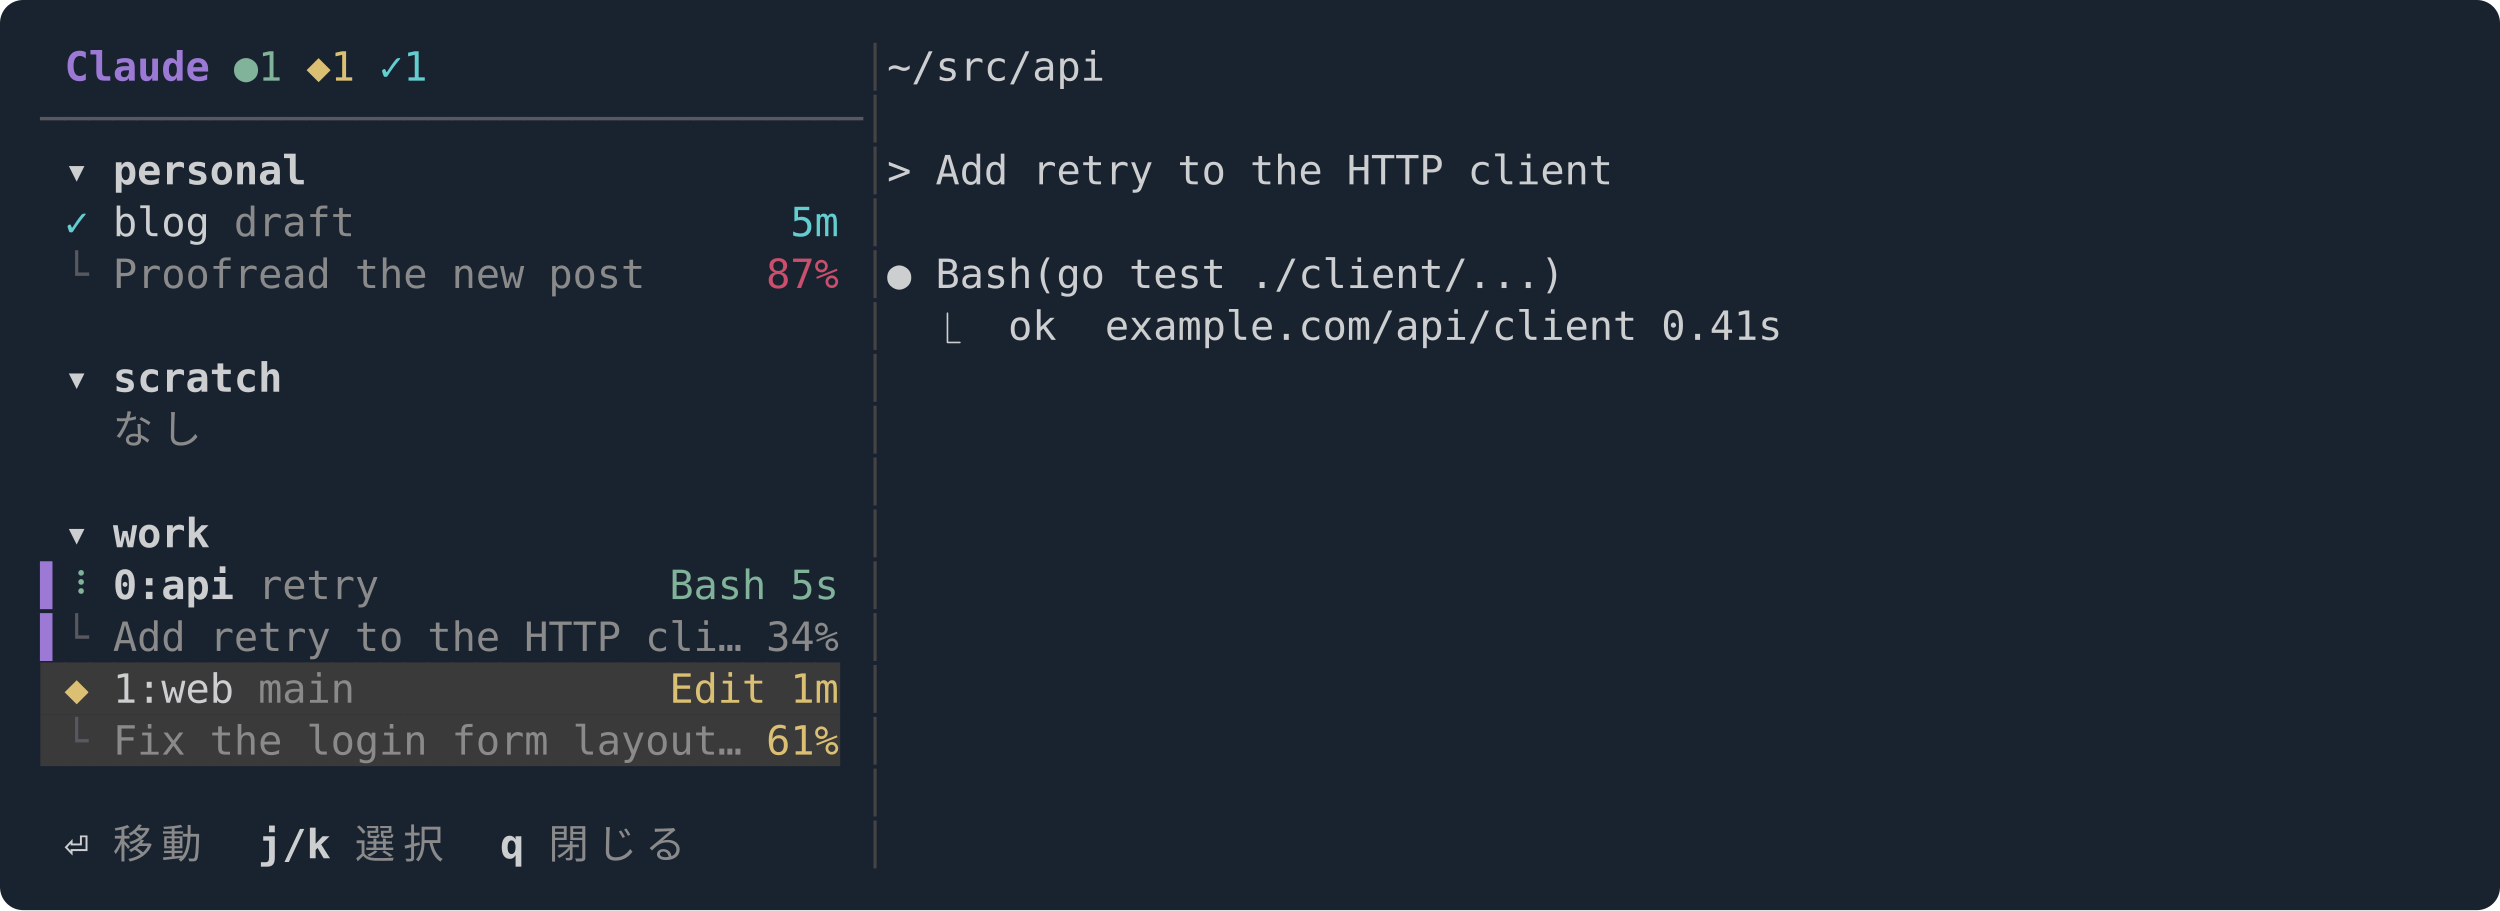
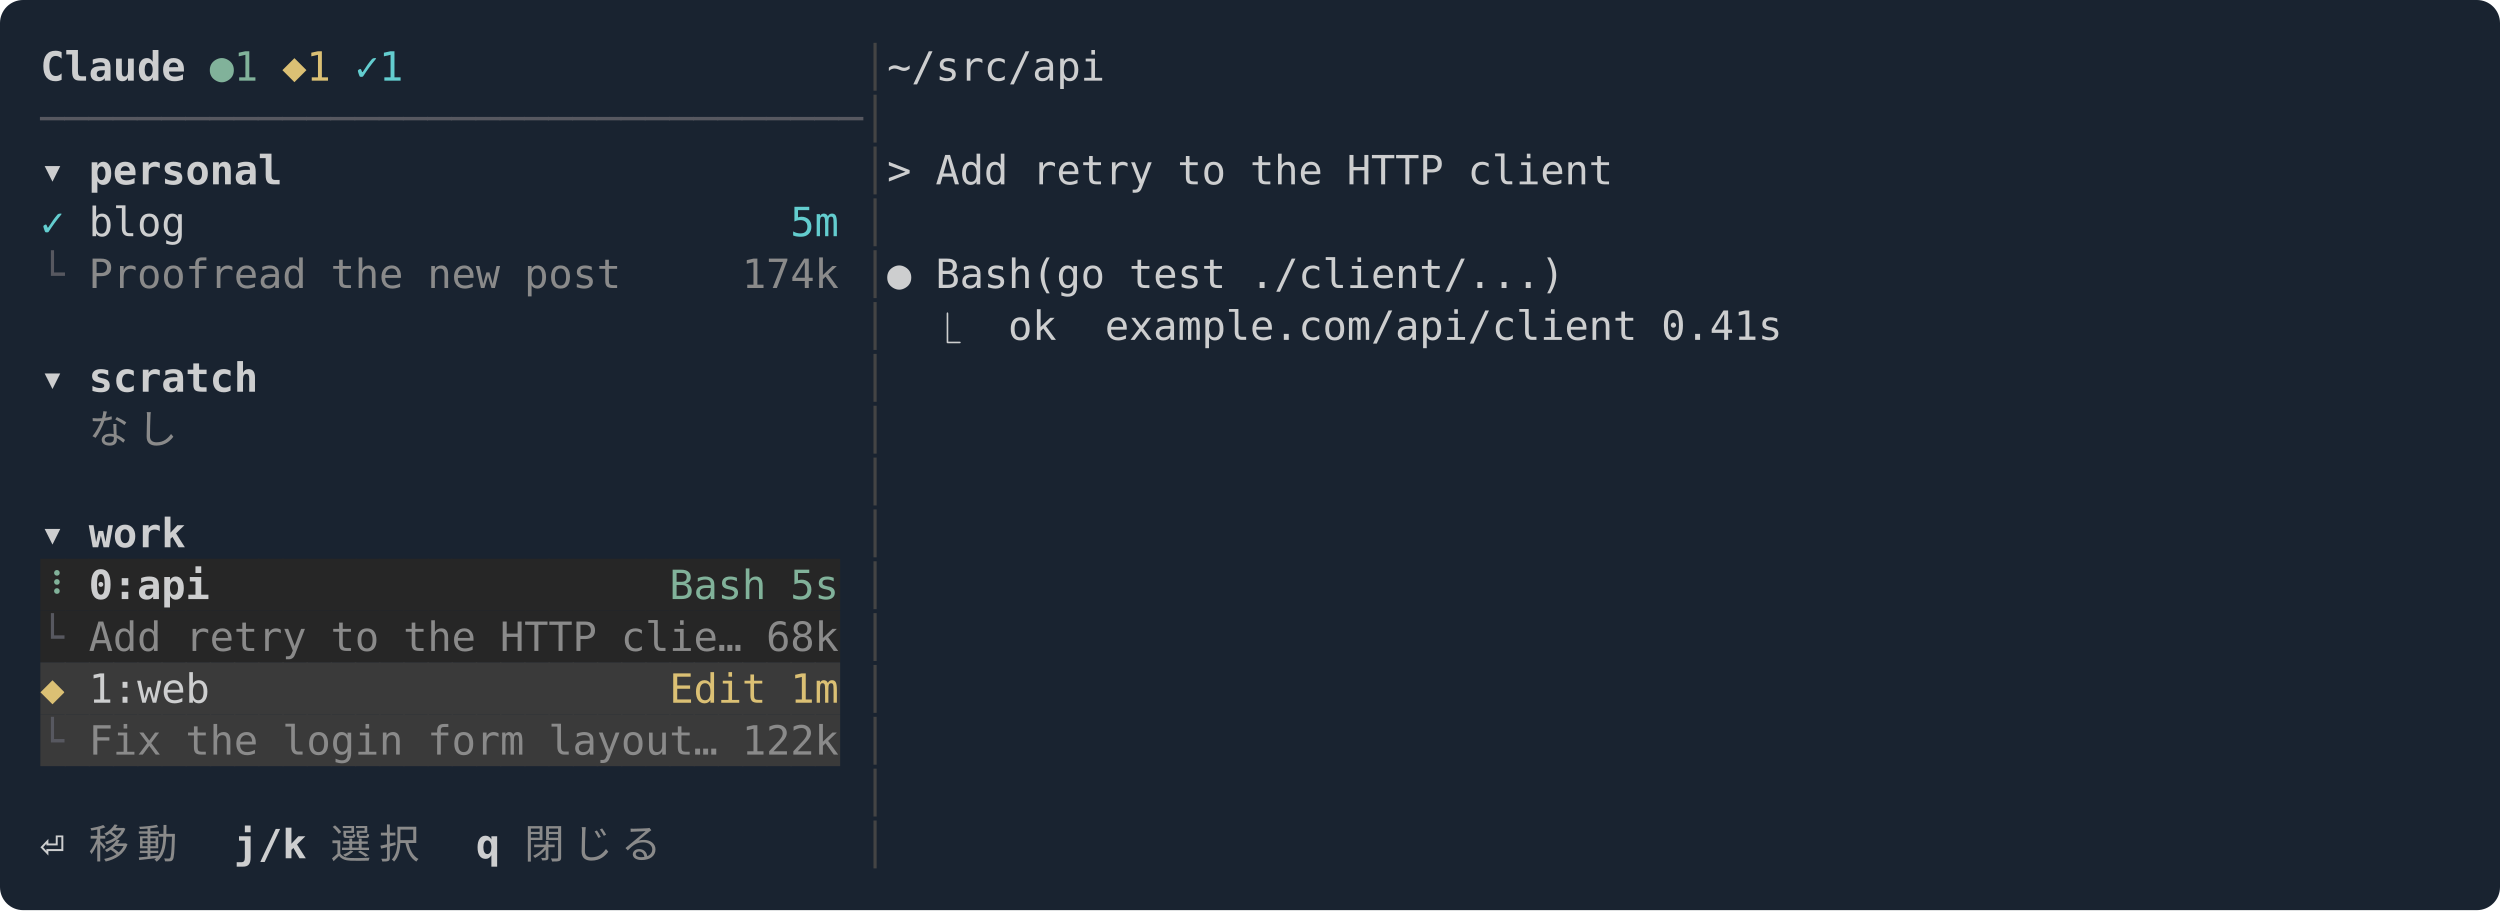
<svg xmlns="http://www.w3.org/2000/svg" width="868" height="316" font-family="Menlo, Monaco, 'DejaVu Sans Mono', monospace" font-size="14">
  <rect width="100%" height="100%" rx="8" fill="#192330" />
-   <text x="22.4" y="28" fill="#9d79d6" font-weight="bold">C</text>
-   <text x="30.8" y="28" fill="#9d79d6" font-weight="bold">l</text>
-   <text x="39.2" y="28" fill="#9d79d6" font-weight="bold">a</text>
-   <text x="47.6" y="28" fill="#9d79d6" font-weight="bold">u</text>
-   <text x="56.0" y="28" fill="#9d79d6" font-weight="bold">d</text>
-   <text x="64.4" y="28" fill="#9d79d6" font-weight="bold">e</text>
-   <text x="81.2" y="28" fill="#81b29a">●</text>
-   <text x="89.6" y="28" fill="#81b29a">1</text>
-   <text x="106.4" y="28" fill="#dbc074">◆</text>
-   <text x="114.8" y="28" fill="#dbc074">1</text>
-   <text x="131.6" y="28" fill="#63cdcf">✓</text>
-   <text x="140.0" y="28" fill="#63cdcf">1</text>
+   <text x="14.0" y="28" fill="#cdcecf" font-weight="bold">C</text>
+   <text x="22.4" y="28" fill="#cdcecf" font-weight="bold">l</text>
+   <text x="30.8" y="28" fill="#cdcecf" font-weight="bold">a</text>
+   <text x="39.2" y="28" fill="#cdcecf" font-weight="bold">u</text>
+   <text x="47.6" y="28" fill="#cdcecf" font-weight="bold">d</text>
+   <text x="56.0" y="28" fill="#cdcecf" font-weight="bold">e</text>
+   <text x="72.8" y="28" fill="#81b29a">●</text>
+   <text x="81.2" y="28" fill="#81b29a">1</text>
+   <text x="98.0" y="28" fill="#dbc074">◆</text>
+   <text x="106.4" y="28" fill="#dbc074">1</text>
+   <text x="123.2" y="28" fill="#63cdcf">✓</text>
+   <text x="131.6" y="28" fill="#63cdcf">1</text>
  <text x="299.6" y="28" fill="#444444">│</text>
  <text x="308.0" y="28" fill="#cdcecf">~</text>
  <text x="316.4" y="28" fill="#cdcecf">/</text>
  <text x="324.8" y="28" fill="#cdcecf">s</text>
  <text x="333.2" y="28" fill="#cdcecf">r</text>
  <text x="341.6" y="28" fill="#cdcecf">c</text>
  <text x="350.0" y="28" fill="#cdcecf">/</text>
  <text x="358.4" y="28" fill="#cdcecf">a</text>
  <text x="366.8" y="28" fill="#cdcecf">p</text>
  <text x="375.2" y="28" fill="#cdcecf">i</text>
  <text x="14.0" y="46" fill="#575860">─</text>
  <text x="22.4" y="46" fill="#575860">─</text>
  <text x="30.8" y="46" fill="#575860">─</text>
  <text x="39.2" y="46" fill="#575860">─</text>
  <text x="47.6" y="46" fill="#575860">─</text>
  <text x="56.0" y="46" fill="#575860">─</text>
  <text x="64.4" y="46" fill="#575860">─</text>
  <text x="72.8" y="46" fill="#575860">─</text>
  <text x="81.2" y="46" fill="#575860">─</text>
  <text x="89.6" y="46" fill="#575860">─</text>
  <text x="98.0" y="46" fill="#575860">─</text>
  <text x="106.4" y="46" fill="#575860">─</text>
  <text x="114.8" y="46" fill="#575860">─</text>
  <text x="123.2" y="46" fill="#575860">─</text>
  <text x="131.6" y="46" fill="#575860">─</text>
  <text x="140.0" y="46" fill="#575860">─</text>
  <text x="148.4" y="46" fill="#575860">─</text>
  <text x="156.8" y="46" fill="#575860">─</text>
  <text x="165.2" y="46" fill="#575860">─</text>
  <text x="173.6" y="46" fill="#575860">─</text>
  <text x="182.0" y="46" fill="#575860">─</text>
  <text x="190.4" y="46" fill="#575860">─</text>
  <text x="198.8" y="46" fill="#575860">─</text>
  <text x="207.2" y="46" fill="#575860">─</text>
  <text x="215.6" y="46" fill="#575860">─</text>
  <text x="224.0" y="46" fill="#575860">─</text>
  <text x="232.4" y="46" fill="#575860">─</text>
  <text x="240.8" y="46" fill="#575860">─</text>
  <text x="249.2" y="46" fill="#575860">─</text>
  <text x="257.6" y="46" fill="#575860">─</text>
  <text x="266.0" y="46" fill="#575860">─</text>
  <text x="274.4" y="46" fill="#575860">─</text>
  <text x="282.8" y="46" fill="#575860">─</text>
  <text x="291.2" y="46" fill="#575860">─</text>
  <text x="299.6" y="46" fill="#444444">│</text>
-   <text x="22.4" y="64" fill="#cdcecf" font-weight="bold">▾</text>
-   <text x="39.2" y="64" fill="#cdcecf" font-weight="bold">p</text>
-   <text x="47.6" y="64" fill="#cdcecf" font-weight="bold">e</text>
-   <text x="56.0" y="64" fill="#cdcecf" font-weight="bold">r</text>
-   <text x="64.4" y="64" fill="#cdcecf" font-weight="bold">s</text>
-   <text x="72.8" y="64" fill="#cdcecf" font-weight="bold">o</text>
-   <text x="81.2" y="64" fill="#cdcecf" font-weight="bold">n</text>
-   <text x="89.6" y="64" fill="#cdcecf" font-weight="bold">a</text>
-   <text x="98.0" y="64" fill="#cdcecf" font-weight="bold">l</text>
+   <text x="14.0" y="64" fill="#cdcecf" font-weight="bold">▾</text>
+   <text x="30.8" y="64" fill="#cdcecf" font-weight="bold">p</text>
+   <text x="39.2" y="64" fill="#cdcecf" font-weight="bold">e</text>
+   <text x="47.6" y="64" fill="#cdcecf" font-weight="bold">r</text>
+   <text x="56.0" y="64" fill="#cdcecf" font-weight="bold">s</text>
+   <text x="64.4" y="64" fill="#cdcecf" font-weight="bold">o</text>
+   <text x="72.8" y="64" fill="#cdcecf" font-weight="bold">n</text>
+   <text x="81.2" y="64" fill="#cdcecf" font-weight="bold">a</text>
+   <text x="89.6" y="64" fill="#cdcecf" font-weight="bold">l</text>
  <text x="299.6" y="64" fill="#444444">│</text>
  <text x="308.0" y="64" fill="#cdcecf">&gt;</text>
  <text x="324.8" y="64" fill="#cdcecf">A</text>
  <text x="333.2" y="64" fill="#cdcecf">d</text>
  <text x="341.6" y="64" fill="#cdcecf">d</text>
  <text x="358.4" y="64" fill="#cdcecf">r</text>
  <text x="366.8" y="64" fill="#cdcecf">e</text>
  <text x="375.2" y="64" fill="#cdcecf">t</text>
  <text x="383.6" y="64" fill="#cdcecf">r</text>
  <text x="392.0" y="64" fill="#cdcecf">y</text>
  <text x="408.8" y="64" fill="#cdcecf">t</text>
  <text x="417.2" y="64" fill="#cdcecf">o</text>
  <text x="434.0" y="64" fill="#cdcecf">t</text>
  <text x="442.4" y="64" fill="#cdcecf">h</text>
  <text x="450.8" y="64" fill="#cdcecf">e</text>
  <text x="467.6" y="64" fill="#cdcecf">H</text>
  <text x="476.0" y="64" fill="#cdcecf">T</text>
  <text x="484.4" y="64" fill="#cdcecf">T</text>
  <text x="492.8" y="64" fill="#cdcecf">P</text>
  <text x="509.6" y="64" fill="#cdcecf">c</text>
  <text x="518.0" y="64" fill="#cdcecf">l</text>
  <text x="526.4" y="64" fill="#cdcecf">i</text>
  <text x="534.8" y="64" fill="#cdcecf">e</text>
  <text x="543.2" y="64" fill="#cdcecf">n</text>
  <text x="551.6" y="64" fill="#cdcecf">t</text>
-   <text x="22.4" y="82" fill="#63cdcf">✓</text>
-   <text x="39.2" y="82" fill="#cdcecf">b</text>
-   <text x="47.6" y="82" fill="#cdcecf">l</text>
-   <text x="56.0" y="82" fill="#cdcecf">o</text>
-   <text x="64.4" y="82" fill="#cdcecf">g</text>
-   <text x="81.2" y="82" fill="#8a8a8a">d</text>
-   <text x="89.6" y="82" fill="#8a8a8a">r</text>
-   <text x="98.0" y="82" fill="#8a8a8a">a</text>
-   <text x="106.4" y="82" fill="#8a8a8a">f</text>
-   <text x="114.8" y="82" fill="#8a8a8a">t</text>
+   <text x="14.0" y="82" fill="#63cdcf">✓</text>
+   <text x="30.8" y="82" fill="#cdcecf">b</text>
+   <text x="39.2" y="82" fill="#cdcecf">l</text>
+   <text x="47.6" y="82" fill="#cdcecf">o</text>
+   <text x="56.0" y="82" fill="#cdcecf">g</text>
  <text x="274.4" y="82" fill="#63cdcf">5</text>
  <text x="282.8" y="82" fill="#63cdcf">m</text>
  <text x="299.6" y="82" fill="#444444">│</text>
-   <text x="22.4" y="100" fill="#575860">└</text>
-   <text x="39.2" y="100" fill="#8a8a8a">P</text>
-   <text x="47.6" y="100" fill="#8a8a8a">r</text>
+   <text x="14.0" y="100" fill="#575860">└</text>
+   <text x="30.8" y="100" fill="#8a8a8a">P</text>
+   <text x="39.2" y="100" fill="#8a8a8a">r</text>
+   <text x="47.6" y="100" fill="#8a8a8a">o</text>
  <text x="56.0" y="100" fill="#8a8a8a">o</text>
-   <text x="64.4" y="100" fill="#8a8a8a">o</text>
-   <text x="72.8" y="100" fill="#8a8a8a">f</text>
-   <text x="81.2" y="100" fill="#8a8a8a">r</text>
-   <text x="89.6" y="100" fill="#8a8a8a">e</text>
-   <text x="98.0" y="100" fill="#8a8a8a">a</text>
-   <text x="106.4" y="100" fill="#8a8a8a">d</text>
-   <text x="123.2" y="100" fill="#8a8a8a">t</text>
-   <text x="131.6" y="100" fill="#8a8a8a">h</text>
-   <text x="140.0" y="100" fill="#8a8a8a">e</text>
-   <text x="156.8" y="100" fill="#8a8a8a">n</text>
-   <text x="165.2" y="100" fill="#8a8a8a">e</text>
-   <text x="173.6" y="100" fill="#8a8a8a">w</text>
-   <text x="190.4" y="100" fill="#8a8a8a">p</text>
-   <text x="198.8" y="100" fill="#8a8a8a">o</text>
-   <text x="207.2" y="100" fill="#8a8a8a">s</text>
-   <text x="215.6" y="100" fill="#8a8a8a">t</text>
-   <text x="266.0" y="100" fill="#c94f6d">8</text>
-   <text x="274.4" y="100" fill="#c94f6d">7</text>
-   <text x="282.8" y="100" fill="#c94f6d">%</text>
+   <text x="64.4" y="100" fill="#8a8a8a">f</text>
+   <text x="72.8" y="100" fill="#8a8a8a">r</text>
+   <text x="81.2" y="100" fill="#8a8a8a">e</text>
+   <text x="89.6" y="100" fill="#8a8a8a">a</text>
+   <text x="98.0" y="100" fill="#8a8a8a">d</text>
+   <text x="114.8" y="100" fill="#8a8a8a">t</text>
+   <text x="123.2" y="100" fill="#8a8a8a">h</text>
+   <text x="131.6" y="100" fill="#8a8a8a">e</text>
+   <text x="148.4" y="100" fill="#8a8a8a">n</text>
+   <text x="156.8" y="100" fill="#8a8a8a">e</text>
+   <text x="165.2" y="100" fill="#8a8a8a">w</text>
+   <text x="182.0" y="100" fill="#8a8a8a">p</text>
+   <text x="190.4" y="100" fill="#8a8a8a">o</text>
+   <text x="198.8" y="100" fill="#8a8a8a">s</text>
+   <text x="207.2" y="100" fill="#8a8a8a">t</text>
+   <text x="257.6" y="100" fill="#8a8a8a">1</text>
+   <text x="266.0" y="100" fill="#8a8a8a">7</text>
+   <text x="274.4" y="100" fill="#8a8a8a">4</text>
+   <text x="282.8" y="100" fill="#8a8a8a">k</text>
  <text x="299.6" y="100" fill="#444444">│</text>
  <text x="308.0" y="100" fill="#cdcecf">●</text>
  <text x="324.8" y="100" fill="#cdcecf">B</text>
  <text x="333.2" y="100" fill="#cdcecf">a</text>
  <text x="341.6" y="100" fill="#cdcecf">s</text>
  <text x="350.0" y="100" fill="#cdcecf">h</text>
  <text x="358.4" y="100" fill="#cdcecf">(</text>
  <text x="366.8" y="100" fill="#cdcecf">g</text>
  <text x="375.2" y="100" fill="#cdcecf">o</text>
  <text x="392.0" y="100" fill="#cdcecf">t</text>
  <text x="400.4" y="100" fill="#cdcecf">e</text>
  <text x="408.8" y="100" fill="#cdcecf">s</text>
  <text x="417.2" y="100" fill="#cdcecf">t</text>
  <text x="434.0" y="100" fill="#cdcecf">.</text>
  <text x="442.4" y="100" fill="#cdcecf">/</text>
  <text x="450.8" y="100" fill="#cdcecf">c</text>
  <text x="459.2" y="100" fill="#cdcecf">l</text>
  <text x="467.6" y="100" fill="#cdcecf">i</text>
  <text x="476.0" y="100" fill="#cdcecf">e</text>
  <text x="484.4" y="100" fill="#cdcecf">n</text>
  <text x="492.8" y="100" fill="#cdcecf">t</text>
  <text x="501.2" y="100" fill="#cdcecf">/</text>
  <text x="509.6" y="100" fill="#cdcecf">.</text>
  <text x="518.0" y="100" fill="#cdcecf">.</text>
  <text x="526.4" y="100" fill="#cdcecf">.</text>
  <text x="534.8" y="100" fill="#cdcecf">)</text>
  <text x="299.6" y="118" fill="#444444">│</text>
  <text x="324.8" y="118" fill="#cdcecf">⎿</text>
  <text x="350.0" y="118" fill="#cdcecf">o</text>
  <text x="358.4" y="118" fill="#cdcecf">k</text>
  <text x="383.6" y="118" fill="#cdcecf">e</text>
  <text x="392.0" y="118" fill="#cdcecf">x</text>
  <text x="400.4" y="118" fill="#cdcecf">a</text>
  <text x="408.8" y="118" fill="#cdcecf">m</text>
  <text x="417.2" y="118" fill="#cdcecf">p</text>
  <text x="425.6" y="118" fill="#cdcecf">l</text>
  <text x="434.0" y="118" fill="#cdcecf">e</text>
  <text x="442.4" y="118" fill="#cdcecf">.</text>
  <text x="450.8" y="118" fill="#cdcecf">c</text>
  <text x="459.2" y="118" fill="#cdcecf">o</text>
  <text x="467.6" y="118" fill="#cdcecf">m</text>
  <text x="476.0" y="118" fill="#cdcecf">/</text>
  <text x="484.4" y="118" fill="#cdcecf">a</text>
  <text x="492.8" y="118" fill="#cdcecf">p</text>
  <text x="501.2" y="118" fill="#cdcecf">i</text>
  <text x="509.6" y="118" fill="#cdcecf">/</text>
  <text x="518.0" y="118" fill="#cdcecf">c</text>
  <text x="526.4" y="118" fill="#cdcecf">l</text>
  <text x="534.8" y="118" fill="#cdcecf">i</text>
  <text x="543.2" y="118" fill="#cdcecf">e</text>
  <text x="551.6" y="118" fill="#cdcecf">n</text>
  <text x="560.0" y="118" fill="#cdcecf">t</text>
  <text x="576.8" y="118" fill="#cdcecf">0</text>
  <text x="585.2" y="118" fill="#cdcecf">.</text>
  <text x="593.6" y="118" fill="#cdcecf">4</text>
  <text x="602.0" y="118" fill="#cdcecf">1</text>
  <text x="610.4" y="118" fill="#cdcecf">s</text>
-   <text x="22.4" y="136" fill="#cdcecf" font-weight="bold">▾</text>
-   <text x="39.2" y="136" fill="#cdcecf" font-weight="bold">s</text>
-   <text x="47.6" y="136" fill="#cdcecf" font-weight="bold">c</text>
-   <text x="56.0" y="136" fill="#cdcecf" font-weight="bold">r</text>
-   <text x="64.4" y="136" fill="#cdcecf" font-weight="bold">a</text>
-   <text x="72.8" y="136" fill="#cdcecf" font-weight="bold">t</text>
-   <text x="81.2" y="136" fill="#cdcecf" font-weight="bold">c</text>
-   <text x="89.6" y="136" fill="#cdcecf" font-weight="bold">h</text>
+   <text x="14.0" y="136" fill="#cdcecf" font-weight="bold">▾</text>
+   <text x="30.8" y="136" fill="#cdcecf" font-weight="bold">s</text>
+   <text x="39.2" y="136" fill="#cdcecf" font-weight="bold">c</text>
+   <text x="47.6" y="136" fill="#cdcecf" font-weight="bold">r</text>
+   <text x="56.0" y="136" fill="#cdcecf" font-weight="bold">a</text>
+   <text x="64.4" y="136" fill="#cdcecf" font-weight="bold">t</text>
+   <text x="72.8" y="136" fill="#cdcecf" font-weight="bold">c</text>
+   <text x="81.2" y="136" fill="#cdcecf" font-weight="bold">h</text>
  <text x="299.6" y="136" fill="#444444">│</text>
-   <text x="39.2" y="154" fill="#8a8a8a">な</text>
-   <text x="56.0" y="154" fill="#8a8a8a">し</text>
+   <text x="30.8" y="154" fill="#8a8a8a">な</text>
+   <text x="47.6" y="154" fill="#8a8a8a">し</text>
  <text x="299.6" y="154" fill="#444444">│</text>
  <text x="299.6" y="172" fill="#444444">│</text>
-   <text x="22.4" y="190" fill="#cdcecf" font-weight="bold">▾</text>
-   <text x="39.2" y="190" fill="#cdcecf" font-weight="bold">w</text>
-   <text x="47.6" y="190" fill="#cdcecf" font-weight="bold">o</text>
-   <text x="56.0" y="190" fill="#cdcecf" font-weight="bold">r</text>
-   <text x="64.4" y="190" fill="#cdcecf" font-weight="bold">k</text>
+   <text x="14.0" y="190" fill="#cdcecf" font-weight="bold">▾</text>
+   <text x="30.8" y="190" fill="#cdcecf" font-weight="bold">w</text>
+   <text x="39.2" y="190" fill="#cdcecf" font-weight="bold">o</text>
+   <text x="47.6" y="190" fill="#cdcecf" font-weight="bold">r</text>
+   <text x="56.0" y="190" fill="#cdcecf" font-weight="bold">k</text>
  <text x="299.6" y="190" fill="#444444">│</text>
-   <text x="14.0" y="208" fill="#9d79d6">▌</text>
-   <text x="22.4" y="208" fill="#81b29a">⠸</text>
-   <text x="39.2" y="208" fill="#cdcecf" font-weight="bold">0</text>
-   <text x="47.6" y="208" fill="#cdcecf" font-weight="bold">:</text>
-   <text x="56.0" y="208" fill="#cdcecf" font-weight="bold">a</text>
-   <text x="64.4" y="208" fill="#cdcecf" font-weight="bold">p</text>
-   <text x="72.8" y="208" fill="#cdcecf" font-weight="bold">i</text>
-   <text x="89.6" y="208" fill="#8a8a8a">r</text>
-   <text x="98.0" y="208" fill="#8a8a8a">e</text>
-   <text x="106.4" y="208" fill="#8a8a8a">t</text>
-   <text x="114.8" y="208" fill="#8a8a8a">r</text>
-   <text x="123.2" y="208" fill="#8a8a8a">y</text>
+   <rect x="14.0" y="194" width="8.9" height="18" fill="#262626" />
+   <text x="14.0" y="208" fill="#81b29a">⠸</text>
+   <rect x="22.4" y="194" width="8.9" height="18" fill="#262626" />
+   <rect x="30.8" y="194" width="8.9" height="18" fill="#262626" />
+   <text x="30.8" y="208" fill="#cdcecf" font-weight="bold">0</text>
+   <rect x="39.2" y="194" width="8.9" height="18" fill="#262626" />
+   <text x="39.2" y="208" fill="#cdcecf" font-weight="bold">:</text>
+   <rect x="47.6" y="194" width="8.9" height="18" fill="#262626" />
+   <text x="47.6" y="208" fill="#cdcecf" font-weight="bold">a</text>
+   <rect x="56.0" y="194" width="8.9" height="18" fill="#262626" />
+   <text x="56.0" y="208" fill="#cdcecf" font-weight="bold">p</text>
+   <rect x="64.4" y="194" width="8.9" height="18" fill="#262626" />
+   <text x="64.4" y="208" fill="#cdcecf" font-weight="bold">i</text>
+   <rect x="72.8" y="194" width="8.9" height="18" fill="#262626" />
+   <rect x="81.2" y="194" width="8.9" height="18" fill="#262626" />
+   <rect x="89.6" y="194" width="8.9" height="18" fill="#262626" />
+   <rect x="98.0" y="194" width="8.9" height="18" fill="#262626" />
+   <rect x="106.4" y="194" width="8.9" height="18" fill="#262626" />
+   <rect x="114.8" y="194" width="8.9" height="18" fill="#262626" />
+   <rect x="123.2" y="194" width="8.9" height="18" fill="#262626" />
+   <rect x="131.6" y="194" width="8.9" height="18" fill="#262626" />
+   <rect x="140.0" y="194" width="8.9" height="18" fill="#262626" />
+   <rect x="148.4" y="194" width="8.9" height="18" fill="#262626" />
+   <rect x="156.8" y="194" width="8.9" height="18" fill="#262626" />
+   <rect x="165.2" y="194" width="8.9" height="18" fill="#262626" />
+   <rect x="173.6" y="194" width="8.9" height="18" fill="#262626" />
+   <rect x="182.0" y="194" width="8.9" height="18" fill="#262626" />
+   <rect x="190.4" y="194" width="8.9" height="18" fill="#262626" />
+   <rect x="198.8" y="194" width="8.9" height="18" fill="#262626" />
+   <rect x="207.2" y="194" width="8.9" height="18" fill="#262626" />
+   <rect x="215.6" y="194" width="8.9" height="18" fill="#262626" />
+   <rect x="224.0" y="194" width="8.9" height="18" fill="#262626" />
+   <rect x="232.4" y="194" width="8.9" height="18" fill="#262626" />
  <text x="232.4" y="208" fill="#81b29a">B</text>
+   <rect x="240.8" y="194" width="8.9" height="18" fill="#262626" />
  <text x="240.8" y="208" fill="#81b29a">a</text>
+   <rect x="249.2" y="194" width="8.9" height="18" fill="#262626" />
  <text x="249.2" y="208" fill="#81b29a">s</text>
+   <rect x="257.6" y="194" width="8.9" height="18" fill="#262626" />
  <text x="257.6" y="208" fill="#81b29a">h</text>
+   <rect x="266.0" y="194" width="8.9" height="18" fill="#262626" />
+   <rect x="274.4" y="194" width="8.9" height="18" fill="#262626" />
  <text x="274.4" y="208" fill="#81b29a">5</text>
+   <rect x="282.8" y="194" width="8.9" height="18" fill="#262626" />
  <text x="282.8" y="208" fill="#81b29a">s</text>
  <text x="299.6" y="208" fill="#444444">│</text>
-   <text x="14.0" y="226" fill="#9d79d6">▌</text>
-   <text x="22.4" y="226" fill="#575860">└</text>
-   <text x="39.2" y="226" fill="#8a8a8a">A</text>
+   <rect x="14.0" y="212" width="8.9" height="18" fill="#262626" />
+   <text x="14.0" y="226" fill="#575860">└</text>
+   <rect x="22.4" y="212" width="8.9" height="18" fill="#262626" />
+   <rect x="30.8" y="212" width="8.9" height="18" fill="#262626" />
+   <text x="30.8" y="226" fill="#8a8a8a">A</text>
+   <rect x="39.2" y="212" width="8.9" height="18" fill="#262626" />
+   <text x="39.2" y="226" fill="#8a8a8a">d</text>
+   <rect x="47.6" y="212" width="8.9" height="18" fill="#262626" />
  <text x="47.6" y="226" fill="#8a8a8a">d</text>
-   <text x="56.0" y="226" fill="#8a8a8a">d</text>
-   <text x="72.8" y="226" fill="#8a8a8a">r</text>
-   <text x="81.2" y="226" fill="#8a8a8a">e</text>
-   <text x="89.6" y="226" fill="#8a8a8a">t</text>
-   <text x="98.0" y="226" fill="#8a8a8a">r</text>
-   <text x="106.4" y="226" fill="#8a8a8a">y</text>
-   <text x="123.2" y="226" fill="#8a8a8a">t</text>
-   <text x="131.6" y="226" fill="#8a8a8a">o</text>
-   <text x="148.4" y="226" fill="#8a8a8a">t</text>
-   <text x="156.8" y="226" fill="#8a8a8a">h</text>
-   <text x="165.2" y="226" fill="#8a8a8a">e</text>
-   <text x="182.0" y="226" fill="#8a8a8a">H</text>
+   <rect x="56.0" y="212" width="8.9" height="18" fill="#262626" />
+   <rect x="64.4" y="212" width="8.9" height="18" fill="#262626" />
+   <text x="64.4" y="226" fill="#8a8a8a">r</text>
+   <rect x="72.8" y="212" width="8.9" height="18" fill="#262626" />
+   <text x="72.8" y="226" fill="#8a8a8a">e</text>
+   <rect x="81.2" y="212" width="8.9" height="18" fill="#262626" />
+   <text x="81.2" y="226" fill="#8a8a8a">t</text>
+   <rect x="89.6" y="212" width="8.9" height="18" fill="#262626" />
+   <text x="89.6" y="226" fill="#8a8a8a">r</text>
+   <rect x="98.0" y="212" width="8.9" height="18" fill="#262626" />
+   <text x="98.0" y="226" fill="#8a8a8a">y</text>
+   <rect x="106.4" y="212" width="8.9" height="18" fill="#262626" />
+   <rect x="114.8" y="212" width="8.9" height="18" fill="#262626" />
+   <text x="114.8" y="226" fill="#8a8a8a">t</text>
+   <rect x="123.2" y="212" width="8.9" height="18" fill="#262626" />
+   <text x="123.2" y="226" fill="#8a8a8a">o</text>
+   <rect x="131.6" y="212" width="8.9" height="18" fill="#262626" />
+   <rect x="140.0" y="212" width="8.9" height="18" fill="#262626" />
+   <text x="140.0" y="226" fill="#8a8a8a">t</text>
+   <rect x="148.4" y="212" width="8.9" height="18" fill="#262626" />
+   <text x="148.4" y="226" fill="#8a8a8a">h</text>
+   <rect x="156.8" y="212" width="8.9" height="18" fill="#262626" />
+   <text x="156.8" y="226" fill="#8a8a8a">e</text>
+   <rect x="165.2" y="212" width="8.9" height="18" fill="#262626" />
+   <rect x="173.6" y="212" width="8.9" height="18" fill="#262626" />
+   <text x="173.6" y="226" fill="#8a8a8a">H</text>
+   <rect x="182.0" y="212" width="8.9" height="18" fill="#262626" />
+   <text x="182.0" y="226" fill="#8a8a8a">T</text>
+   <rect x="190.4" y="212" width="8.9" height="18" fill="#262626" />
  <text x="190.4" y="226" fill="#8a8a8a">T</text>
-   <text x="198.8" y="226" fill="#8a8a8a">T</text>
-   <text x="207.2" y="226" fill="#8a8a8a">P</text>
-   <text x="224.0" y="226" fill="#8a8a8a">c</text>
-   <text x="232.4" y="226" fill="#8a8a8a">l</text>
-   <text x="240.8" y="226" fill="#8a8a8a">i</text>
+   <rect x="198.8" y="212" width="8.9" height="18" fill="#262626" />
+   <text x="198.8" y="226" fill="#8a8a8a">P</text>
+   <rect x="207.2" y="212" width="8.9" height="18" fill="#262626" />
+   <rect x="215.6" y="212" width="8.9" height="18" fill="#262626" />
+   <text x="215.6" y="226" fill="#8a8a8a">c</text>
+   <rect x="224.0" y="212" width="8.9" height="18" fill="#262626" />
+   <text x="224.0" y="226" fill="#8a8a8a">l</text>
+   <rect x="232.4" y="212" width="8.9" height="18" fill="#262626" />
+   <text x="232.4" y="226" fill="#8a8a8a">i</text>
+   <rect x="240.8" y="212" width="8.9" height="18" fill="#262626" />
+   <text x="240.8" y="226" fill="#8a8a8a">e</text>
+   <rect x="249.2" y="212" width="8.9" height="18" fill="#262626" />
  <text x="249.2" y="226" fill="#8a8a8a">…</text>
-   <text x="266.0" y="226" fill="#8a8a8a">3</text>
-   <text x="274.4" y="226" fill="#8a8a8a">4</text>
-   <text x="282.8" y="226" fill="#8a8a8a">%</text>
+   <rect x="257.6" y="212" width="8.9" height="18" fill="#262626" />
+   <rect x="266.0" y="212" width="8.9" height="18" fill="#262626" />
+   <text x="266.0" y="226" fill="#8a8a8a">6</text>
+   <rect x="274.4" y="212" width="8.9" height="18" fill="#262626" />
+   <text x="274.4" y="226" fill="#8a8a8a">8</text>
+   <rect x="282.8" y="212" width="8.9" height="18" fill="#262626" />
+   <text x="282.8" y="226" fill="#8a8a8a">k</text>
  <text x="299.6" y="226" fill="#444444">│</text>
  <rect x="14.0" y="230" width="8.9" height="18" fill="#3a3a3a" />
+   <text x="14.0" y="244" fill="#dbc074" font-weight="bold">◆</text>
  <rect x="22.4" y="230" width="8.9" height="18" fill="#3a3a3a" />
-   <text x="22.4" y="244" fill="#dbc074" font-weight="bold">◆</text>
  <rect x="30.8" y="230" width="8.9" height="18" fill="#3a3a3a" />
+   <text x="30.8" y="244" fill="#cdcecf">1</text>
  <rect x="39.2" y="230" width="8.9" height="18" fill="#3a3a3a" />
-   <text x="39.2" y="244" fill="#cdcecf">1</text>
+   <text x="39.2" y="244" fill="#cdcecf">:</text>
  <rect x="47.6" y="230" width="8.9" height="18" fill="#3a3a3a" />
-   <text x="47.6" y="244" fill="#cdcecf">:</text>
+   <text x="47.6" y="244" fill="#cdcecf">w</text>
  <rect x="56.0" y="230" width="8.9" height="18" fill="#3a3a3a" />
-   <text x="56.0" y="244" fill="#cdcecf">w</text>
+   <text x="56.0" y="244" fill="#cdcecf">e</text>
  <rect x="64.4" y="230" width="8.9" height="18" fill="#3a3a3a" />
-   <text x="64.4" y="244" fill="#cdcecf">e</text>
+   <text x="64.4" y="244" fill="#cdcecf">b</text>
  <rect x="72.8" y="230" width="8.9" height="18" fill="#3a3a3a" />
-   <text x="72.8" y="244" fill="#cdcecf">b</text>
  <rect x="81.2" y="230" width="8.9" height="18" fill="#3a3a3a" />
  <rect x="89.6" y="230" width="8.9" height="18" fill="#3a3a3a" />
-   <text x="89.6" y="244" fill="#8a8a8a">m</text>
  <rect x="98.0" y="230" width="8.9" height="18" fill="#3a3a3a" />
-   <text x="98.0" y="244" fill="#8a8a8a">a</text>
  <rect x="106.4" y="230" width="8.9" height="18" fill="#3a3a3a" />
-   <text x="106.4" y="244" fill="#8a8a8a">i</text>
  <rect x="114.8" y="230" width="8.9" height="18" fill="#3a3a3a" />
-   <text x="114.8" y="244" fill="#8a8a8a">n</text>
  <rect x="123.2" y="230" width="8.9" height="18" fill="#3a3a3a" />
  <rect x="131.6" y="230" width="8.9" height="18" fill="#3a3a3a" />
  <rect x="140.0" y="230" width="8.9" height="18" fill="#3a3a3a" />
  <rect x="148.4" y="230" width="8.9" height="18" fill="#3a3a3a" />
  <rect x="156.8" y="230" width="8.9" height="18" fill="#3a3a3a" />
  <rect x="165.2" y="230" width="8.9" height="18" fill="#3a3a3a" />
  <rect x="173.6" y="230" width="8.9" height="18" fill="#3a3a3a" />
  <rect x="182.0" y="230" width="8.9" height="18" fill="#3a3a3a" />
  <rect x="190.4" y="230" width="8.9" height="18" fill="#3a3a3a" />
  <rect x="198.8" y="230" width="8.9" height="18" fill="#3a3a3a" />
  <rect x="207.2" y="230" width="8.9" height="18" fill="#3a3a3a" />
  <rect x="215.6" y="230" width="8.9" height="18" fill="#3a3a3a" />
  <rect x="224.0" y="230" width="8.9" height="18" fill="#3a3a3a" />
  <rect x="232.4" y="230" width="8.9" height="18" fill="#3a3a3a" />
  <text x="232.4" y="244" fill="#dbc074">E</text>
  <rect x="240.8" y="230" width="8.9" height="18" fill="#3a3a3a" />
  <text x="240.8" y="244" fill="#dbc074">d</text>
  <rect x="249.2" y="230" width="8.9" height="18" fill="#3a3a3a" />
  <text x="249.2" y="244" fill="#dbc074">i</text>
  <rect x="257.6" y="230" width="8.9" height="18" fill="#3a3a3a" />
  <text x="257.6" y="244" fill="#dbc074">t</text>
  <rect x="266.0" y="230" width="8.9" height="18" fill="#3a3a3a" />
  <rect x="274.4" y="230" width="8.9" height="18" fill="#3a3a3a" />
  <text x="274.4" y="244" fill="#dbc074">1</text>
  <rect x="282.8" y="230" width="8.9" height="18" fill="#3a3a3a" />
  <text x="282.8" y="244" fill="#dbc074">m</text>
  <text x="299.6" y="244" fill="#444444">│</text>
  <rect x="14.0" y="248" width="8.9" height="18" fill="#3a3a3a" />
+   <text x="14.0" y="262" fill="#575860">└</text>
  <rect x="22.4" y="248" width="8.9" height="18" fill="#3a3a3a" />
-   <text x="22.4" y="262" fill="#575860">└</text>
  <rect x="30.8" y="248" width="8.9" height="18" fill="#3a3a3a" />
+   <text x="30.8" y="262" fill="#8a8a8a">F</text>
  <rect x="39.2" y="248" width="8.9" height="18" fill="#3a3a3a" />
-   <text x="39.2" y="262" fill="#8a8a8a">F</text>
+   <text x="39.2" y="262" fill="#8a8a8a">i</text>
  <rect x="47.6" y="248" width="8.9" height="18" fill="#3a3a3a" />
-   <text x="47.6" y="262" fill="#8a8a8a">i</text>
+   <text x="47.6" y="262" fill="#8a8a8a">x</text>
  <rect x="56.0" y="248" width="8.9" height="18" fill="#3a3a3a" />
-   <text x="56.0" y="262" fill="#8a8a8a">x</text>
  <rect x="64.4" y="248" width="8.9" height="18" fill="#3a3a3a" />
+   <text x="64.4" y="262" fill="#8a8a8a">t</text>
  <rect x="72.8" y="248" width="8.9" height="18" fill="#3a3a3a" />
-   <text x="72.8" y="262" fill="#8a8a8a">t</text>
+   <text x="72.8" y="262" fill="#8a8a8a">h</text>
  <rect x="81.2" y="248" width="8.9" height="18" fill="#3a3a3a" />
-   <text x="81.2" y="262" fill="#8a8a8a">h</text>
+   <text x="81.2" y="262" fill="#8a8a8a">e</text>
  <rect x="89.6" y="248" width="8.9" height="18" fill="#3a3a3a" />
-   <text x="89.6" y="262" fill="#8a8a8a">e</text>
  <rect x="98.0" y="248" width="8.9" height="18" fill="#3a3a3a" />
+   <text x="98.0" y="262" fill="#8a8a8a">l</text>
  <rect x="106.4" y="248" width="8.9" height="18" fill="#3a3a3a" />
-   <text x="106.4" y="262" fill="#8a8a8a">l</text>
+   <text x="106.4" y="262" fill="#8a8a8a">o</text>
  <rect x="114.8" y="248" width="8.9" height="18" fill="#3a3a3a" />
-   <text x="114.8" y="262" fill="#8a8a8a">o</text>
+   <text x="114.8" y="262" fill="#8a8a8a">g</text>
  <rect x="123.2" y="248" width="8.9" height="18" fill="#3a3a3a" />
-   <text x="123.2" y="262" fill="#8a8a8a">g</text>
+   <text x="123.2" y="262" fill="#8a8a8a">i</text>
  <rect x="131.6" y="248" width="8.9" height="18" fill="#3a3a3a" />
-   <text x="131.6" y="262" fill="#8a8a8a">i</text>
+   <text x="131.6" y="262" fill="#8a8a8a">n</text>
  <rect x="140.0" y="248" width="8.9" height="18" fill="#3a3a3a" />
-   <text x="140.0" y="262" fill="#8a8a8a">n</text>
  <rect x="148.4" y="248" width="8.9" height="18" fill="#3a3a3a" />
+   <text x="148.4" y="262" fill="#8a8a8a">f</text>
  <rect x="156.8" y="248" width="8.9" height="18" fill="#3a3a3a" />
-   <text x="156.8" y="262" fill="#8a8a8a">f</text>
+   <text x="156.8" y="262" fill="#8a8a8a">o</text>
  <rect x="165.2" y="248" width="8.9" height="18" fill="#3a3a3a" />
-   <text x="165.2" y="262" fill="#8a8a8a">o</text>
+   <text x="165.2" y="262" fill="#8a8a8a">r</text>
  <rect x="173.6" y="248" width="8.9" height="18" fill="#3a3a3a" />
-   <text x="173.6" y="262" fill="#8a8a8a">r</text>
+   <text x="173.6" y="262" fill="#8a8a8a">m</text>
  <rect x="182.0" y="248" width="8.9" height="18" fill="#3a3a3a" />
-   <text x="182.0" y="262" fill="#8a8a8a">m</text>
  <rect x="190.4" y="248" width="8.9" height="18" fill="#3a3a3a" />
+   <text x="190.4" y="262" fill="#8a8a8a">l</text>
  <rect x="198.8" y="248" width="8.9" height="18" fill="#3a3a3a" />
-   <text x="198.8" y="262" fill="#8a8a8a">l</text>
+   <text x="198.8" y="262" fill="#8a8a8a">a</text>
  <rect x="207.2" y="248" width="8.9" height="18" fill="#3a3a3a" />
-   <text x="207.2" y="262" fill="#8a8a8a">a</text>
+   <text x="207.2" y="262" fill="#8a8a8a">y</text>
  <rect x="215.6" y="248" width="8.9" height="18" fill="#3a3a3a" />
-   <text x="215.6" y="262" fill="#8a8a8a">y</text>
+   <text x="215.6" y="262" fill="#8a8a8a">o</text>
  <rect x="224.0" y="248" width="8.9" height="18" fill="#3a3a3a" />
-   <text x="224.0" y="262" fill="#8a8a8a">o</text>
+   <text x="224.0" y="262" fill="#8a8a8a">u</text>
  <rect x="232.4" y="248" width="8.9" height="18" fill="#3a3a3a" />
-   <text x="232.4" y="262" fill="#8a8a8a">u</text>
+   <text x="232.4" y="262" fill="#8a8a8a">t</text>
  <rect x="240.8" y="248" width="8.9" height="18" fill="#3a3a3a" />
-   <text x="240.8" y="262" fill="#8a8a8a">t</text>
+   <text x="240.8" y="262" fill="#8a8a8a">…</text>
  <rect x="249.2" y="248" width="8.9" height="18" fill="#3a3a3a" />
-   <text x="249.2" y="262" fill="#8a8a8a">…</text>
  <rect x="257.6" y="248" width="8.9" height="18" fill="#3a3a3a" />
+   <text x="257.6" y="262" fill="#8a8a8a">1</text>
  <rect x="266.0" y="248" width="8.9" height="18" fill="#3a3a3a" />
-   <text x="266.0" y="262" fill="#dbc074">6</text>
+   <text x="266.0" y="262" fill="#8a8a8a">2</text>
  <rect x="274.4" y="248" width="8.9" height="18" fill="#3a3a3a" />
-   <text x="274.4" y="262" fill="#dbc074">1</text>
+   <text x="274.4" y="262" fill="#8a8a8a">2</text>
  <rect x="282.8" y="248" width="8.9" height="18" fill="#3a3a3a" />
-   <text x="282.8" y="262" fill="#dbc074">%</text>
+   <text x="282.8" y="262" fill="#8a8a8a">k</text>
  <text x="299.6" y="262" fill="#444444">│</text>
  <text x="299.6" y="280" fill="#444444">│</text>
-   <text x="22.4" y="298" fill="#cdcecf" font-weight="bold">⏎</text>
-   <text x="39.2" y="298" fill="#8a8a8a">移</text>
-   <text x="56.0" y="298" fill="#8a8a8a">動</text>
-   <text x="89.6" y="298" fill="#cdcecf" font-weight="bold">j</text>
-   <text x="98.0" y="298" fill="#cdcecf" font-weight="bold">/</text>
-   <text x="106.4" y="298" fill="#cdcecf" font-weight="bold">k</text>
-   <text x="123.2" y="298" fill="#8a8a8a">選</text>
-   <text x="140.0" y="298" fill="#8a8a8a">択</text>
-   <text x="173.6" y="298" fill="#cdcecf" font-weight="bold">q</text>
-   <text x="190.4" y="298" fill="#8a8a8a">閉</text>
-   <text x="207.2" y="298" fill="#8a8a8a">じ</text>
-   <text x="224.0" y="298" fill="#8a8a8a">る</text>
+   <text x="14.0" y="298" fill="#cdcecf" font-weight="bold">⏎</text>
+   <text x="30.8" y="298" fill="#8a8a8a">移</text>
+   <text x="47.6" y="298" fill="#8a8a8a">動</text>
+   <text x="81.2" y="298" fill="#cdcecf" font-weight="bold">j</text>
+   <text x="89.6" y="298" fill="#cdcecf" font-weight="bold">/</text>
+   <text x="98.0" y="298" fill="#cdcecf" font-weight="bold">k</text>
+   <text x="114.8" y="298" fill="#8a8a8a">選</text>
+   <text x="131.6" y="298" fill="#8a8a8a">択</text>
+   <text x="165.2" y="298" fill="#cdcecf" font-weight="bold">q</text>
+   <text x="182.0" y="298" fill="#8a8a8a">閉</text>
+   <text x="198.8" y="298" fill="#8a8a8a">じ</text>
+   <text x="215.6" y="298" fill="#8a8a8a">る</text>
  <text x="299.6" y="298" fill="#444444">│</text>
</svg>
